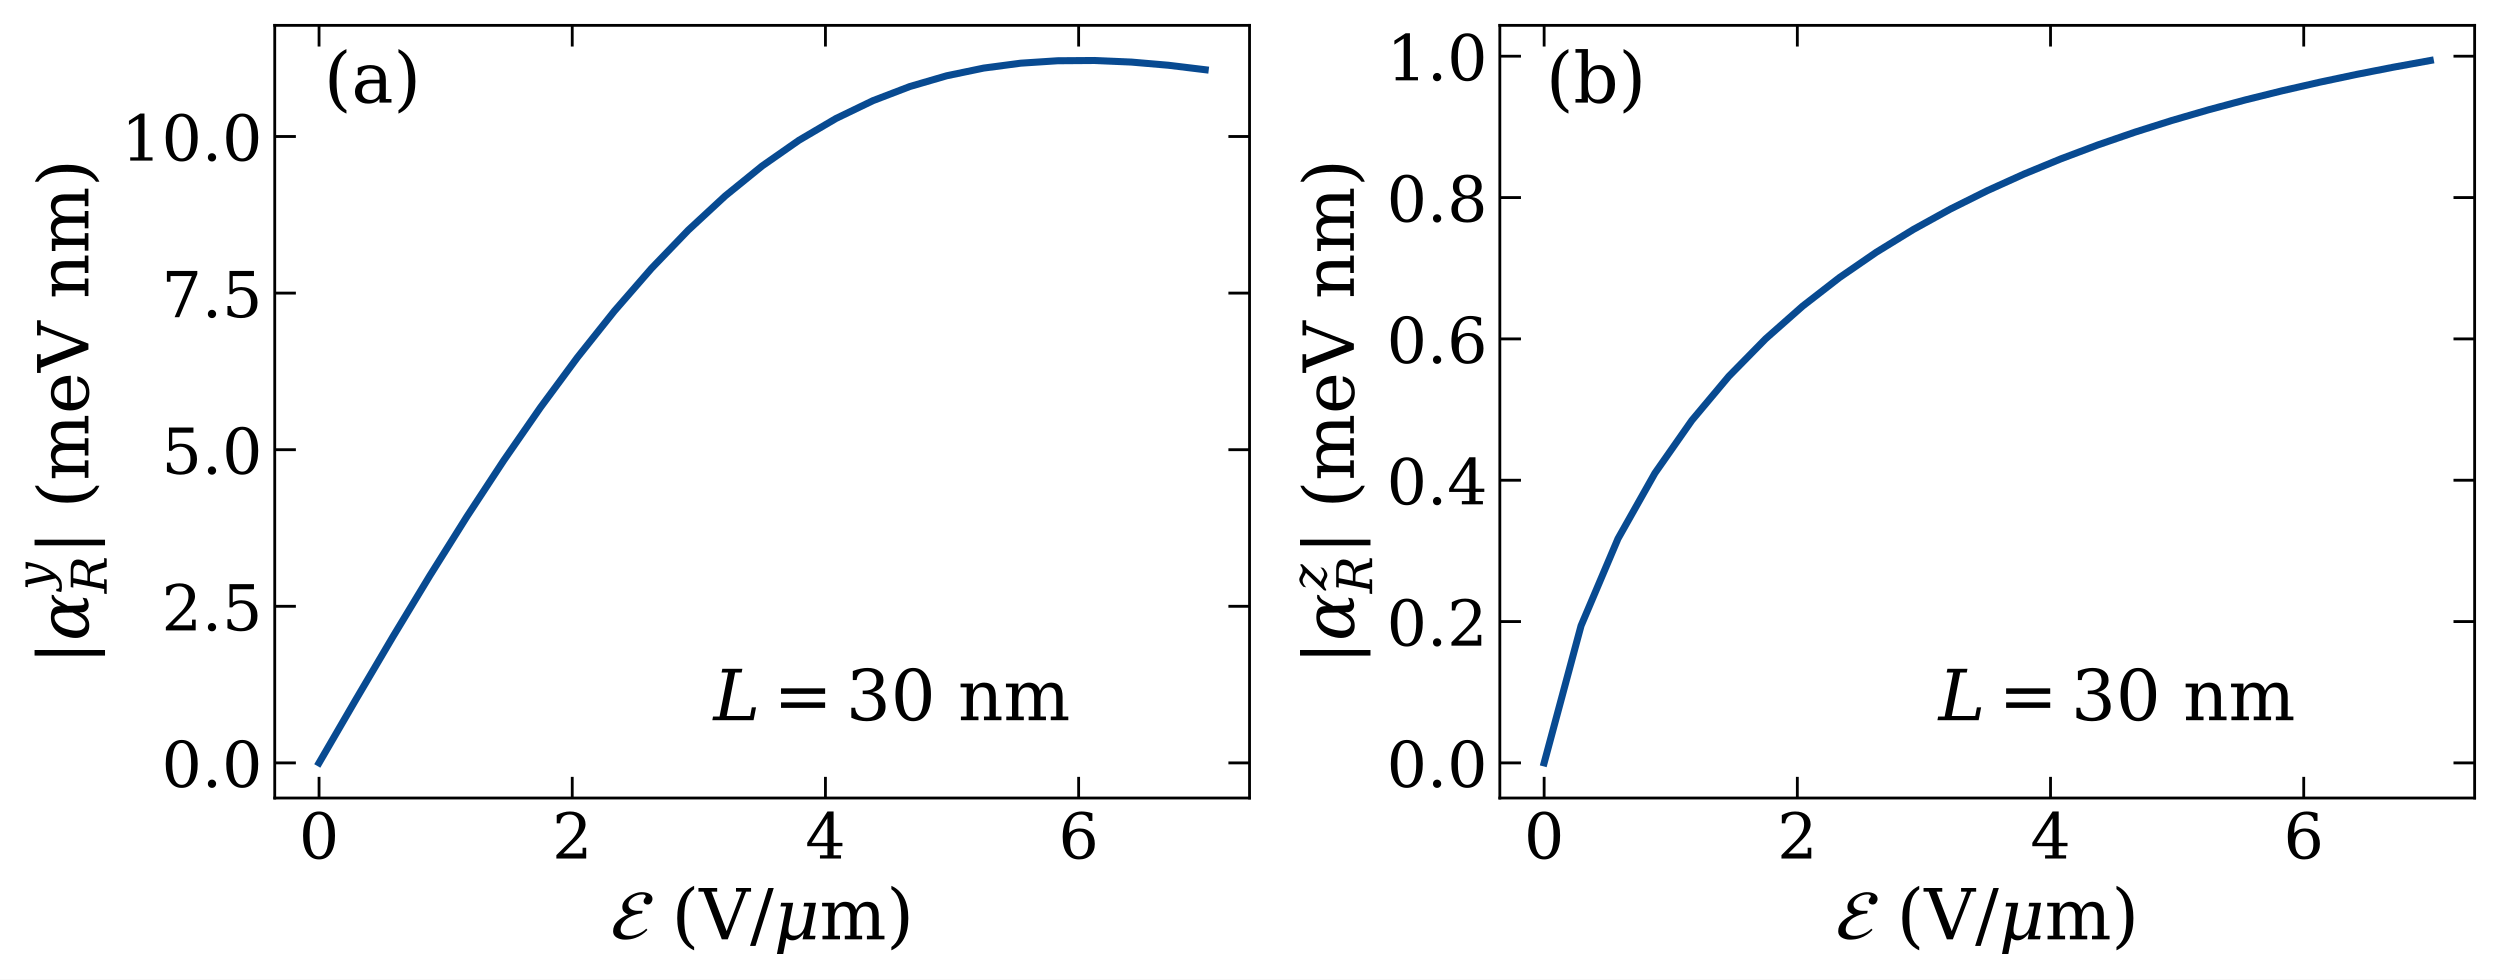
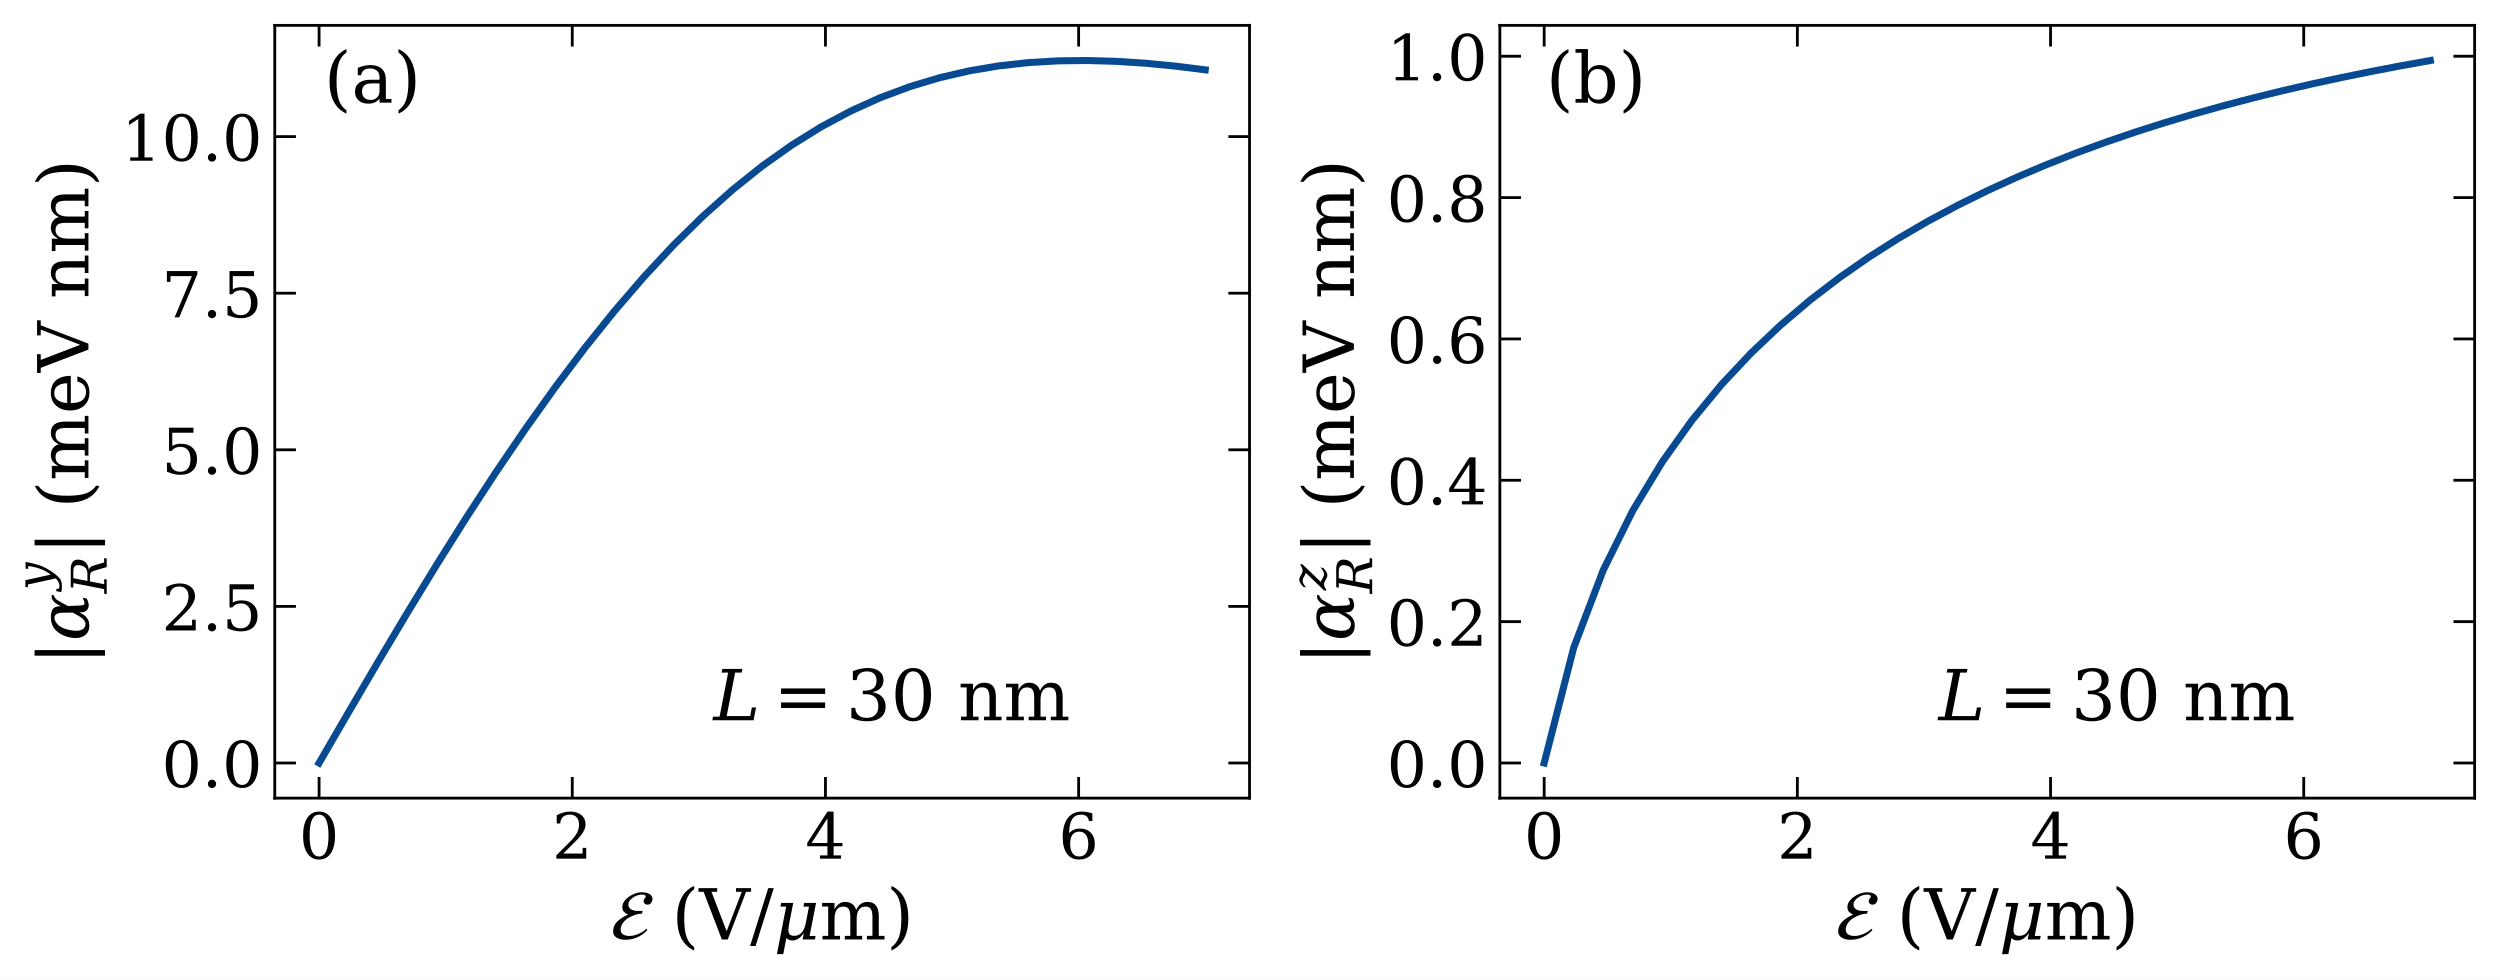
- <svg xmlns="http://www.w3.org/2000/svg" xmlns:xlink="http://www.w3.org/1999/xlink" width="709.57pt" height="278.021pt" viewBox="0 0 709.57 278.021" version="1.1">
+ <svg xmlns="http://www.w3.org/2000/svg" xmlns:xlink="http://www.w3.org/1999/xlink" width="709.48pt" height="278.021pt" viewBox="0 0 709.48 278.021" version="1.1">
  <defs>
    <style type="text/css">*{stroke-linejoin: round; stroke-linecap: butt}</style>
  </defs>
  <g id="figure_1">
    <g id="patch_1">
-       <path d="M 0 278.021  L 709.57 278.021  L 709.57 0  L 0 0  z " style="fill: #ffffff" />
+       <path d="M 0 278.021  L 709.48 278.021  L 709.48 0  L 0 0  z " style="fill: #ffffff" />
    </g>
    <g id="axes_1">
      <g id="patch_2">
-         <path d="M 77.978 226.5  L 354.654 226.5  L 354.654 7.2  L 77.978 7.2  z " style="fill: #ffffff" />
+         <path d="M 77.978 226.5  L 354.609 226.5  L 354.609 7.2  L 77.978 7.2  z " style="fill: #ffffff" />
      </g>
      <g id="matplotlib.axis_1">
        <g id="xtick_1">
          <g id="line2d_1">
            <defs>
-               <path id="me256685f4f" d="M 0 0  L 0 -6  " style="stroke: #000000; stroke-width: 0.8" />
-             </defs>
-             <g>
-               <use xlink:href="#me256685f4f" x="90.554" y="226.5" style="stroke: #000000; stroke-width: 0.8" />
+               <path id="m43f5571ab6" d="M 0 0  L 0 -6  " style="stroke: #000000; stroke-width: 0.8" />
+             </defs>
+             <g>
+               <use xlink:href="#m43f5571ab6" x="90.552" y="226.5" style="stroke: #000000; stroke-width: 0.8" />
            </g>
          </g>
          <g id="line2d_2">
            <defs>
-               <path id="m11152cedff" d="M 0 0  L 0 6  " style="stroke: #000000; stroke-width: 0.8" />
-             </defs>
-             <g>
-               <use xlink:href="#m11152cedff" x="90.554" y="7.2" style="stroke: #000000; stroke-width: 0.8" />
+               <path id="mb2fe8ed94f" d="M 0 0  L 0 6  " style="stroke: #000000; stroke-width: 0.8" />
+             </defs>
+             <g>
+               <use xlink:href="#mb2fe8ed94f" x="90.552" y="7.2" style="stroke: #000000; stroke-width: 0.8" />
            </g>
          </g>
          <g id="text_1">
-             <g transform="translate(84.82806 243.6772) scale(0.18 -0.18)">
+             <g transform="translate(84.82601 243.6772) scale(0.18 -0.18)">
              <defs>
                <path id="DejaVuSerif-30" d="M 2034 219  Q 2513 219 2750 744  Q 2988 1269 2988 2328  Q 2988 3391 2750 3916  Q 2513 4441 2034 4441  Q 1556 4441 1318 3916  Q 1081 3391 1081 2328  Q 1081 1269 1318 744  Q 1556 219 2034 219  z M 2034 -91  Q 1275 -91 848 546  Q 422 1184 422 2328  Q 422 3475 848 4112  Q 1275 4750 2034 4750  Q 2797 4750 3222 4112  Q 3647 3475 3647 2328  Q 3647 1184 3222 546  Q 2797 -91 2034 -91  z " transform="scale(0.015625)" />
              </defs>
              <use xlink:href="#DejaVuSerif-30" />
            </g>
          </g>
        </g>
        <g id="xtick_2">
          <g id="line2d_3">
            <g>
-               <use xlink:href="#me256685f4f" x="162.418" y="226.5" style="stroke: #000000; stroke-width: 0.8" />
+               <use xlink:href="#m43f5571ab6" x="162.404" y="226.5" style="stroke: #000000; stroke-width: 0.8" />
            </g>
          </g>
          <g id="line2d_4">
            <g>
-               <use xlink:href="#m11152cedff" x="162.418" y="7.2" style="stroke: #000000; stroke-width: 0.8" />
+               <use xlink:href="#mb2fe8ed94f" x="162.404" y="7.2" style="stroke: #000000; stroke-width: 0.8" />
            </g>
          </g>
          <g id="text_2">
-             <g transform="translate(156.692 243.6772) scale(0.18 -0.18)">
+             <g transform="translate(156.6782 243.6772) scale(0.18 -0.18)">
              <defs>
                <path id="DejaVuSerif-32" d="M 819 3553  L 469 3553  L 469 4384  Q 803 4563 1142 4656  Q 1481 4750 1806 4750  Q 2534 4750 2956 4397  Q 3378 4044 3378 3438  Q 3378 2753 2422 1800  Q 2347 1728 2309 1691  L 1131 513  L 3078 513  L 3078 1088  L 3444 1088  L 3444 0  L 434 0  L 434 341  L 1850 1753  Q 2319 2222 2519 2614  Q 2719 3006 2719 3438  Q 2719 3909 2473 4175  Q 2228 4441 1797 4441  Q 1350 4441 1106 4219  Q 863 3997 819 3553  z " transform="scale(0.015625)" />
              </defs>
              <use xlink:href="#DejaVuSerif-32" />
            </g>
          </g>
        </g>
        <g id="xtick_3">
          <g id="line2d_5">
            <g>
-               <use xlink:href="#me256685f4f" x="234.282" y="226.5" style="stroke: #000000; stroke-width: 0.8" />
+               <use xlink:href="#m43f5571ab6" x="234.257" y="226.5" style="stroke: #000000; stroke-width: 0.8" />
            </g>
          </g>
          <g id="line2d_6">
            <g>
-               <use xlink:href="#m11152cedff" x="234.282" y="7.2" style="stroke: #000000; stroke-width: 0.8" />
+               <use xlink:href="#mb2fe8ed94f" x="234.257" y="7.2" style="stroke: #000000; stroke-width: 0.8" />
            </g>
          </g>
          <g id="text_3">
-             <g transform="translate(228.5558 243.6772) scale(0.18 -0.18)">
+             <g transform="translate(228.5304 243.6772) scale(0.18 -0.18)">
              <defs>
                <path id="DejaVuSerif-34" d="M 2234 1581  L 2234 4063  L 641 1581  L 2234 1581  z M 3609 0  L 1484 0  L 1484 331  L 2234 331  L 2234 1247  L 197 1247  L 197 1588  L 2241 4750  L 2859 4750  L 2859 1581  L 3750 1581  L 3750 1247  L 2859 1247  L 2859 331  L 3609 331  L 3609 0  z " transform="scale(0.015625)" />
              </defs>
              <use xlink:href="#DejaVuSerif-34" />
            </g>
          </g>
        </g>
        <g id="xtick_4">
          <g id="line2d_7">
            <g>
-               <use xlink:href="#me256685f4f" x="306.146" y="226.5" style="stroke: #000000; stroke-width: 0.8" />
+               <use xlink:href="#m43f5571ab6" x="306.109" y="226.5" style="stroke: #000000; stroke-width: 0.8" />
            </g>
          </g>
          <g id="line2d_8">
            <g>
-               <use xlink:href="#m11152cedff" x="306.146" y="7.2" style="stroke: #000000; stroke-width: 0.8" />
+               <use xlink:href="#mb2fe8ed94f" x="306.109" y="7.2" style="stroke: #000000; stroke-width: 0.8" />
            </g>
          </g>
          <g id="text_4">
-             <g transform="translate(300.4197 243.6772) scale(0.18 -0.18)">
+             <g transform="translate(300.3826 243.6772) scale(0.18 -0.18)">
              <defs>
                <path id="DejaVuSerif-36" d="M 2094 219  Q 2534 219 2771 542  Q 3009 866 3009 1472  Q 3009 2078 2771 2401  Q 2534 2725 2094 2725  Q 1647 2725 1412 2412  Q 1178 2100 1178 1509  Q 1178 888 1415 553  Q 1653 219 2094 219  z M 1075 2569  Q 1288 2803 1556 2918  Q 1825 3034 2163 3034  Q 2859 3034 3264 2615  Q 3669 2197 3669 1472  Q 3669 763 3233 336  Q 2797 -91 2069 -91  Q 1278 -91 853 498  Q 428 1088 428 2181  Q 428 3406 931 4078  Q 1434 4750 2350 4750  Q 2597 4750 2869 4703  Q 3141 4656 3425 4563  L 3425 3794  L 3072 3794  Q 3034 4109 2831 4275  Q 2628 4441 2284 4441  Q 1678 4441 1381 3981  Q 1084 3522 1075 2569  z " transform="scale(0.015625)" />
              </defs>
              <use xlink:href="#DejaVuSerif-36" />
            </g>
          </g>
        </g>
        <g id="text_5">
-           <g transform="translate(173.2161 266.6206) scale(0.2 -0.2)">
+           <g transform="translate(173.1936 266.6206) scale(0.2 -0.2)">
            <defs>
              <path id="STIXNonUnicode-Italic-e231" d="M 3270 973  L 3373 858  Q 2893 346 2272 128  Q 1856 -26 1331 -26  Q 896 -26 576 169  Q 256 365 256 736  Q 256 1267 659 1651  Q 1062 2035 1619 2259  Q 1485 2323 1414 2368  Q 1344 2413 1257 2493  Q 1171 2573 1132 2688  Q 1094 2803 1094 2963  Q 1094 3309 1401 3629  Q 1709 3949 2112 4118  Q 2515 4288 2848 4288  Q 3296 4288 3565 4128  Q 3834 3968 3834 3654  Q 3834 3514 3718 3338  Q 3603 3162 3373 3162  Q 3238 3162 3132 3251  Q 3027 3341 3027 3475  Q 3027 3622 3123 3731  Q 3219 3840 3219 3859  Q 3219 3981 3148 4029  Q 3078 4077 2918 4077  Q 2432 4077 2038 3792  Q 1645 3507 1645 3155  Q 1645 2893 1881 2742  Q 2118 2592 2502 2592  L 2938 2592  L 2880 2349  Q 2605 2349 2275 2243  Q 1946 2138 1645 1958  Q 1344 1779 1142 1494  Q 941 1210 941 896  Q 941 614 1155 467  Q 1370 320 1741 320  Q 2131 320 2576 515  Q 3021 710 3270 973  z " transform="scale(0.015625)" />
              <path id="DejaVuSerif-20" transform="scale(0.015625)" />
              <path id="DejaVuSerif-28" d="M 2041 -997  Q 1281 -656 893 83  Q 506 822 506 1931  Q 506 3044 893 3783  Q 1281 4522 2041 4863  L 2041 4556  Q 1559 4225 1350 3623  Q 1141 3022 1141 1931  Q 1141 844 1350 242  Q 1559 -359 2041 -691  L 2041 -997  z " transform="scale(0.015625)" />
              <path id="DejaVuSerif-56" d="M 1119 4331  L 2497 750  L 3872 4331  L 3347 4331  L 3347 4666  L 4716 4666  L 4716 4331  L 4263 4331  L 2597 0  L 2059 0  L 403 4331  L -63 4331  L -63 4666  L 1638 4666  L 1638 4331  L 1119 4331  z " transform="scale(0.015625)" />
              <path id="DejaVuSerif-2f" d="M 1656 4666  L 2156 4666  L 500 -594  L 0 -594  L 1656 4666  z " transform="scale(0.015625)" />
              <path id="DejaVuSerif-Italic-3bc" d="M 284 -1331  L 1125 2988  L 606 2988  L 672 3322  L 1766 3322  L 1388 1388  Q 1272 781 1378 556  Q 1484 331 1863 331  Q 2263 331 2528 625  Q 2794 919 2903 1478  L 3197 2988  L 2697 2988  L 2763 3322  L 3838 3322  L 3253 325  L 3797 325  L 3734 0  L 2616 0  L 2731 588  Q 2503 256 2239 82  Q 1975 -91 1694 -91  Q 1516 -91 1380 -34  Q 1244 22 1144 134  L 859 -1331  L 284 -1331  z " transform="scale(0.015625)" />
              <path id="DejaVuSerif-6d" d="M 3316 2675  Q 3481 3041 3739 3227  Q 3997 3413 4341 3413  Q 4863 3413 5119 3089  Q 5375 2766 5375 2113  L 5375 331  L 5894 331  L 5894 0  L 4300 0  L 4300 331  L 4800 331  L 4800 2047  Q 4800 2556 4650 2772  Q 4500 2988 4153 2988  Q 3769 2988 3567 2697  Q 3366 2406 3366 1850  L 3366 331  L 3866 331  L 3866 0  L 2291 0  L 2291 331  L 2791 331  L 2791 2069  Q 2791 2566 2641 2777  Q 2491 2988 2144 2988  Q 1759 2988 1557 2697  Q 1356 2406 1356 1850  L 1356 331  L 1856 331  L 1856 0  L 263 0  L 263 331  L 781 331  L 781 2994  L 231 2994  L 231 3322  L 1356 3322  L 1356 2731  Q 1516 3063 1762 3238  Q 2009 3413 2322 3413  Q 2709 3413 2968 3220  Q 3228 3028 3316 2675  z " transform="scale(0.015625)" />
              <path id="DejaVuSerif-29" d="M 453 -997  L 453 -691  Q 934 -359 1145 242  Q 1356 844 1356 1931  Q 1356 3022 1145 3623  Q 934 4225 453 4556  L 453 4863  Q 1216 4522 1603 3783  Q 1991 3044 1991 1931  Q 1991 822 1603 83  Q 1216 -656 453 -997  z " transform="scale(0.015625)" />
            </defs>
            <use xlink:href="#STIXNonUnicode-Italic-e231" transform="translate(0 0.015625)" />
            <use xlink:href="#DejaVuSerif-20" transform="translate(55.29999 0.015625)" />
            <use xlink:href="#DejaVuSerif-28" transform="translate(87.0871 0.015625)" />
            <use xlink:href="#DejaVuSerif-56" transform="translate(126.1008 0.015625)" />
            <use xlink:href="#DejaVuSerif-2f" transform="translate(198.3176 0.015625)" />
            <use xlink:href="#DejaVuSerif-Italic-3bc" transform="translate(232.009 0.015625)" />
            <use xlink:href="#DejaVuSerif-6d" transform="translate(296.9992 0.015625)" />
            <use xlink:href="#DejaVuSerif-29" transform="translate(391.8234 0.015625)" />
          </g>
        </g>
      </g>
      <g id="matplotlib.axis_2">
        <g id="ytick_1">
          <g id="line2d_9">
            <defs>
-               <path id="m1621e32ef0" d="M 0 0  L 6 0  " style="stroke: #000000; stroke-width: 0.8" />
-             </defs>
-             <g>
-               <use xlink:href="#m1621e32ef0" x="77.978" y="216.532" style="stroke: #000000; stroke-width: 0.8" />
+               <path id="mb981890d44" d="M 0 0  L 6 0  " style="stroke: #000000; stroke-width: 0.8" />
+             </defs>
+             <g>
+               <use xlink:href="#mb981890d44" x="77.978" y="216.532" style="stroke: #000000; stroke-width: 0.8" />
            </g>
          </g>
          <g id="line2d_10">
            <defs>
-               <path id="m28f504bc21" d="M 0 0  L -6 0  " style="stroke: #000000; stroke-width: 0.8" />
-             </defs>
-             <g>
-               <use xlink:href="#m28f504bc21" x="354.654" y="216.532" style="stroke: #000000; stroke-width: 0.8" />
+               <path id="mb4571d9133" d="M 0 0  L -6 0  " style="stroke: #000000; stroke-width: 0.8" />
+             </defs>
+             <g>
+               <use xlink:href="#mb4571d9133" x="354.609" y="216.532" style="stroke: #000000; stroke-width: 0.8" />
            </g>
          </g>
          <g id="text_6">
            <g transform="translate(45.8525 223.3704) scale(0.18 -0.18)">
              <defs>
                <path id="DejaVuSerif-2e" d="M 603 325  Q 603 500 722 622  Q 841 744 1019 744  Q 1191 744 1312 622  Q 1434 500 1434 325  Q 1434 153 1312 31  Q 1191 -91 1019 -91  Q 841 -91 722 29  Q 603 150 603 325  z " transform="scale(0.015625)" />
              </defs>
              <use xlink:href="#DejaVuSerif-30" />
-               <use xlink:href="#DejaVuSerif-2e" transform="translate(63.62305 0)" />
-               <use xlink:href="#DejaVuSerif-30" transform="translate(95.41016 0)" />
+               <use xlink:href="#DejaVuSerif-2e" x="63.623" />
+               <use xlink:href="#DejaVuSerif-30" x="95.41" />
            </g>
          </g>
        </g>
        <g id="ytick_2">
          <g id="line2d_11">
            <g>
-               <use xlink:href="#m1621e32ef0" x="77.978" y="172.085" style="stroke: #000000; stroke-width: 0.8" />
+               <use xlink:href="#mb981890d44" x="77.978" y="172.091" style="stroke: #000000; stroke-width: 0.8" />
            </g>
          </g>
          <g id="line2d_12">
            <g>
-               <use xlink:href="#m28f504bc21" x="354.654" y="172.085" style="stroke: #000000; stroke-width: 0.8" />
+               <use xlink:href="#mb4571d9133" x="354.609" y="172.091" style="stroke: #000000; stroke-width: 0.8" />
            </g>
          </g>
          <g id="text_7">
-             <g transform="translate(45.8525 178.9233) scale(0.18 -0.18)">
+             <g transform="translate(45.8525 178.9299) scale(0.18 -0.18)">
              <defs>
                <path id="DejaVuSerif-35" d="M 3219 4666  L 3219 4153  L 1081 4153  L 1081 2816  Q 1244 2928 1461 2984  Q 1678 3041 1947 3041  Q 2703 3041 3140 2622  Q 3578 2203 3578 1478  Q 3578 738 3136 323  Q 2694 -91 1894 -91  Q 1572 -91 1234 -12  Q 897 66 544 225  L 544 1131  L 897 1131  Q 925 688 1179 453  Q 1434 219 1894 219  Q 2388 219 2653 544  Q 2919 869 2919 1478  Q 2919 2084 2655 2407  Q 2391 2731 1894 2731  Q 1613 2731 1398 2631  Q 1184 2531 1019 2322  L 750 2322  L 750 4666  L 3219 4666  z " transform="scale(0.015625)" />
              </defs>
              <use xlink:href="#DejaVuSerif-32" />
-               <use xlink:href="#DejaVuSerif-2e" transform="translate(63.62305 0)" />
-               <use xlink:href="#DejaVuSerif-35" transform="translate(95.41016 0)" />
+               <use xlink:href="#DejaVuSerif-2e" x="63.623" />
+               <use xlink:href="#DejaVuSerif-35" x="95.41" />
            </g>
          </g>
        </g>
        <g id="ytick_3">
          <g id="line2d_13">
            <g>
-               <use xlink:href="#m1621e32ef0" x="77.978" y="127.638" style="stroke: #000000; stroke-width: 0.8" />
+               <use xlink:href="#mb981890d44" x="77.978" y="127.651" style="stroke: #000000; stroke-width: 0.8" />
            </g>
          </g>
          <g id="line2d_14">
            <g>
-               <use xlink:href="#m28f504bc21" x="354.654" y="127.638" style="stroke: #000000; stroke-width: 0.8" />
+               <use xlink:href="#mb4571d9133" x="354.609" y="127.651" style="stroke: #000000; stroke-width: 0.8" />
            </g>
          </g>
          <g id="text_8">
-             <g transform="translate(45.8525 134.4762) scale(0.18 -0.18)">
+             <g transform="translate(45.8525 134.4894) scale(0.18 -0.18)">
              <use xlink:href="#DejaVuSerif-35" />
-               <use xlink:href="#DejaVuSerif-2e" transform="translate(63.62305 0)" />
-               <use xlink:href="#DejaVuSerif-30" transform="translate(95.41016 0)" />
+               <use xlink:href="#DejaVuSerif-2e" x="63.623" />
+               <use xlink:href="#DejaVuSerif-30" x="95.41" />
            </g>
          </g>
        </g>
        <g id="ytick_4">
          <g id="line2d_15">
            <g>
-               <use xlink:href="#m1621e32ef0" x="77.978" y="83.191" style="stroke: #000000; stroke-width: 0.8" />
+               <use xlink:href="#mb981890d44" x="77.978" y="83.21" style="stroke: #000000; stroke-width: 0.8" />
            </g>
          </g>
          <g id="line2d_16">
            <g>
-               <use xlink:href="#m28f504bc21" x="354.654" y="83.191" style="stroke: #000000; stroke-width: 0.8" />
+               <use xlink:href="#mb4571d9133" x="354.609" y="83.21" style="stroke: #000000; stroke-width: 0.8" />
            </g>
          </g>
          <g id="text_9">
-             <g transform="translate(45.8525 90.02917) scale(0.18 -0.18)">
+             <g transform="translate(45.8525 90.04884) scale(0.18 -0.18)">
              <defs>
                <path id="DejaVuSerif-37" d="M 3609 4347  L 1784 0  L 1319 0  L 3059 4153  L 903 4153  L 903 3578  L 538 3578  L 538 4666  L 3609 4666  L 3609 4347  z " transform="scale(0.015625)" />
              </defs>
              <use xlink:href="#DejaVuSerif-37" />
-               <use xlink:href="#DejaVuSerif-2e" transform="translate(63.62305 0)" />
-               <use xlink:href="#DejaVuSerif-35" transform="translate(95.41016 0)" />
+               <use xlink:href="#DejaVuSerif-2e" x="63.623" />
+               <use xlink:href="#DejaVuSerif-35" x="95.41" />
            </g>
          </g>
        </g>
        <g id="ytick_5">
          <g id="line2d_17">
            <g>
-               <use xlink:href="#m1621e32ef0" x="77.978" y="38.743" style="stroke: #000000; stroke-width: 0.8" />
+               <use xlink:href="#mb981890d44" x="77.978" y="38.77" style="stroke: #000000; stroke-width: 0.8" />
            </g>
          </g>
          <g id="line2d_18">
            <g>
-               <use xlink:href="#m28f504bc21" x="354.654" y="38.743" style="stroke: #000000; stroke-width: 0.8" />
+               <use xlink:href="#mb4571d9133" x="354.609" y="38.77" style="stroke: #000000; stroke-width: 0.8" />
            </g>
          </g>
          <g id="text_10">
-             <g transform="translate(34.4 45.58209) scale(0.18 -0.18)">
+             <g transform="translate(34.4 45.60831) scale(0.18 -0.18)">
              <defs>
                <path id="DejaVuSerif-31" d="M 909 0  L 909 331  L 1722 331  L 1722 4213  L 781 3603  L 781 4013  L 1919 4750  L 2350 4750  L 2350 331  L 3163 331  L 3163 0  L 909 0  z " transform="scale(0.015625)" />
              </defs>
              <use xlink:href="#DejaVuSerif-31" />
-               <use xlink:href="#DejaVuSerif-30" transform="translate(63.62305 0)" />
-               <use xlink:href="#DejaVuSerif-2e" transform="translate(127.2461 0)" />
-               <use xlink:href="#DejaVuSerif-30" transform="translate(159.0332 0)" />
+               <use xlink:href="#DejaVuSerif-30" x="63.623" />
+               <use xlink:href="#DejaVuSerif-2e" x="127.246" />
+               <use xlink:href="#DejaVuSerif-30" x="159.033" />
            </g>
          </g>
        </g>
        <g id="text_11">
          <g transform="translate(25.2 188.65) rotate(-90) scale(0.2 -0.2)">
            <defs>
              <path id="DejaVuSerif-7c" d="M 1331 4891  L 1331 -1509  L 825 -1509  L 825 4891  L 1331 4891  z " transform="scale(0.015625)" />
              <path id="DejaVuSerif-Italic-3b1" d="M 2597 819  L 2406 472  Q 2259 206 1925 31  Q 1719 -78 1388 -78  Q 1378 -78 1369 -78  Q 753 -75 463 406  Q 269 728 269 1175  Q 269 1409 322 1675  Q 472 2441 953 2941  Q 1406 3409 2172 3409  Q 2713 3409 2941 3200  Q 3144 3013 3156 2613  L 3159 2497  L 3347 2844  Q 3525 3172 3878 3334  L 4194 3334  L 4156 3150  Q 3838 3056 3675 2763  L 3178 1875  L 3213 919  Q 3228 428 3338 375  Q 3375 356 3434 356  Q 3603 356 3928 531  L 3856 153  Q 3509 -25 3244 -25  Q 2966 -25 2778 169  Q 2609 344 2603 597  L 2597 819  z M 2581 1431  L 2566 2350  Q 2550 3081 2119 3084  Q 1763 3084 1419 2703  Q 1131 2388 991 1663  Q 928 1347 928 1103  Q 928 813 1016 622  Q 1175 266 1550 266  Q 1963 266 2384 1063  L 2581 1431  z " transform="scale(0.015625)" />
              <path id="DejaVuSerif-Italic-79" d="M 3681 3294  Q 3372 1506 2828 563  Q 2031 -822 1391 -1238  Q 1106 -1422 356 -1422  Q 209 -1422 60 -1397  Q -88 -1372 -238 -1325  L -113 -691  L 181 -691  Q 175 -741 175 -788  Q 175 -919 231 -994  Q 309 -1100 513 -1100  Q 1063 -1100 1541 -622  L 756 2988  L 378 2988  L 444 3322  L 1303 3322  L 2041 25  Q 2544 778 2666 1088  Q 3059 2059 3138 2959  L 2759 2959  L 2825 3294  L 3681 3294  z " transform="scale(0.015625)" />
              <path id="DejaVuSerif-Italic-52" d="M 3066 2316  Q 3272 2256 3403 2114  Q 3534 1972 3609 1716  L 4016 331  L 4584 331  L 4522 0  L 3422 0  L 2981 1484  Q 2856 1916 2706 2042  Q 2556 2169 2250 2169  L 1553 2169  L 1194 331  L 1853 331  L 1791 0  L -97 0  L -34 331  L 559 331  L 1338 4331  L 744 4331  L 809 4666  L 3175 4666  Q 3856 4666 4164 4341  Q 4472 4016 4356 3419  Q 4263 2938 3938 2661  Q 3613 2384 3066 2316  z M 1619 2503  L 2541 2503  Q 3013 2503 3280 2726  Q 3547 2950 3639 3419  Q 3731 3888 3548 4109  Q 3366 4331 2894 4331  L 1972 4331  L 1619 2503  z " transform="scale(0.015625)" />
              <path id="DejaVuSerif-65" d="M 3469 1600  L 991 1600  L 991 1575  Q 991 903 1244 561  Q 1497 219 1991 219  Q 2369 219 2611 417  Q 2853 616 2950 1006  L 3413 1006  Q 3275 459 2904 184  Q 2534 -91 1931 -91  Q 1203 -91 761 389  Q 319 869 319 1663  Q 319 2450 753 2931  Q 1188 3413 1894 3413  Q 2647 3413 3050 2948  Q 3453 2484 3469 1600  z M 2791 1931  Q 2772 2513 2545 2808  Q 2319 3103 1894 3103  Q 1497 3103 1269 2806  Q 1041 2509 991 1931  L 2791 1931  z " transform="scale(0.015625)" />
              <path id="DejaVuSerif-6e" d="M 263 0  L 263 331  L 781 331  L 781 2988  L 231 2988  L 231 3322  L 1356 3322  L 1356 2731  Q 1516 3069 1770 3241  Q 2025 3413 2363 3413  Q 2913 3413 3172 3097  Q 3431 2781 3431 2113  L 3431 331  L 3944 331  L 3944 0  L 2356 0  L 2356 331  L 2853 331  L 2853 1931  Q 2853 2541 2703 2767  Q 2553 2994 2175 2994  Q 1775 2994 1565 2701  Q 1356 2409 1356 1850  L 1356 331  L 1856 331  L 1856 0  L 263 0  z " transform="scale(0.015625)" />
            </defs>
            <use xlink:href="#DejaVuSerif-7c" transform="translate(0 0.53125)" />
            <use xlink:href="#DejaVuSerif-Italic-3b1" transform="translate(33.69141 0.53125)" />
            <use xlink:href="#DejaVuSerif-Italic-79" transform="translate(105.65 53.66562) scale(0.7)" />
            <use xlink:href="#DejaVuSerif-Italic-52" transform="translate(101.2207 -25.42188) scale(0.7)" />
            <use xlink:href="#DejaVuSerif-7c" transform="translate(156.5211 0.53125)" />
            <use xlink:href="#DejaVuSerif-20" transform="translate(190.2125 0.53125)" />
            <use xlink:href="#DejaVuSerif-28" transform="translate(221.9996 0.53125)" />
            <use xlink:href="#DejaVuSerif-6d" transform="translate(261.0133 0.53125)" />
            <use xlink:href="#DejaVuSerif-65" transform="translate(355.8375 0.53125)" />
            <use xlink:href="#DejaVuSerif-56" transform="translate(415.0172 0.53125)" />
            <use xlink:href="#DejaVuSerif-20" transform="translate(487.234 0.53125)" />
            <use xlink:href="#DejaVuSerif-6e" transform="translate(519.0211 0.53125)" />
            <use xlink:href="#DejaVuSerif-6d" transform="translate(583.4254 0.53125)" />
            <use xlink:href="#DejaVuSerif-29" transform="translate(678.2496 0.53125)" />
          </g>
        </g>
      </g>
      <g id="line2d_19">
-         <path d="M 90.554 216.532  L 101.034 198.504  L 111.515 180.724  L 121.995 163.4  L 132.475 146.69  L 142.955 130.719  L 153.435 115.594  L 163.915 101.412  L 174.396 88.26  L 184.876 76.21  L 195.356 65.316  L 205.836 55.612  L 216.316 47.108  L 226.796 39.792  L 237.276 33.631  L 247.757 28.575  L 258.237 24.558  L 268.717 21.502  L 279.197 19.324  L 289.677 17.935  L 300.157 17.245  L 310.637 17.168  L 321.118 17.619  L 331.598 18.518  L 342.078 19.793  " clip-path="url(#p13773fc4ef)" style="fill: none; stroke: #084a91; stroke-width: 2; stroke-linecap: square" />
+         <path d="M 90.552 216.532  L 98.935 202.1  L 107.318 187.796  L 115.701 173.737  L 124.083 160.013  L 132.466 146.701  L 140.849 133.861  L 149.232 121.55  L 157.614 109.819  L 165.997 98.714  L 174.38 88.279  L 182.763 78.55  L 191.145 69.554  L 199.528 61.314  L 207.911 53.839  L 216.294 47.133  L 224.676 41.187  L 233.059 35.986  L 241.442 31.507  L 249.825 27.719  L 258.207 24.586  L 266.59 22.069  L 274.973 20.125  L 283.356 18.708  L 291.738 17.773  L 300.121 17.275  L 308.504 17.168  L 316.887 17.41  L 325.269 17.958  L 333.652 18.775  L 342.035 19.822  " clip-path="url(#p7f8f40ecf6)" style="fill: none; stroke: #084a91; stroke-width: 2; stroke-linecap: square" />
      </g>
      <g id="patch_3">
        <path d="M 77.978 226.5  L 77.978 7.2  " style="fill: none; stroke: #000000; stroke-width: 0.8; stroke-linejoin: miter; stroke-linecap: square" />
      </g>
      <g id="patch_4">
-         <path d="M 354.654 226.5  L 354.654 7.2  " style="fill: none; stroke: #000000; stroke-width: 0.8; stroke-linejoin: miter; stroke-linecap: square" />
+         <path d="M 354.609 226.5  L 354.609 7.2  " style="fill: none; stroke: #000000; stroke-width: 0.8; stroke-linejoin: miter; stroke-linecap: square" />
      </g>
      <g id="patch_5">
-         <path d="M 77.978 226.5  L 354.654 226.5  " style="fill: none; stroke: #000000; stroke-width: 0.8; stroke-linejoin: miter; stroke-linecap: square" />
+         <path d="M 77.978 226.5  L 354.609 226.5  " style="fill: none; stroke: #000000; stroke-width: 0.8; stroke-linejoin: miter; stroke-linecap: square" />
      </g>
      <g id="patch_6">
-         <path d="M 77.978 7.2  L 354.654 7.2  " style="fill: none; stroke: #000000; stroke-width: 0.8; stroke-linejoin: miter; stroke-linecap: square" />
+         <path d="M 77.978 7.2  L 354.609 7.2  " style="fill: none; stroke: #000000; stroke-width: 0.8; stroke-linejoin: miter; stroke-linecap: square" />
      </g>
      <g id="text_12">
-         <g transform="translate(202.4823 204.57) scale(0.2 -0.2)">
+         <g transform="translate(202.4621 204.57) scale(0.2 -0.2)">
          <defs>
            <path id="DejaVuSerif-Italic-4c" d="M -97 0  L -34 331  L 559 331  L 1338 4331  L 744 4331  L 809 4666  L 2631 4666  L 2566 4331  L 1972 4331  L 1206 384  L 3338 384  L 3488 1166  L 3872 1166  L 3647 0  L -97 0  z " transform="scale(0.015625)" />
            <path id="DejaVuSerif-3d" d="M 678 2894  L 4684 2894  L 4684 2394  L 678 2394  L 678 2894  z M 678 1619  L 4684 1619  L 4684 1119  L 678 1119  L 678 1619  z " transform="scale(0.015625)" />
            <path id="DejaVuSerif-33" d="M 622 4469  Q 988 4606 1323 4678  Q 1659 4750 1953 4750  Q 2638 4750 3022 4454  Q 3406 4159 3406 3634  Q 3406 3213 3140 2930  Q 2875 2647 2388 2547  Q 2963 2466 3280 2130  Q 3597 1794 3597 1259  Q 3597 606 3158 257  Q 2719 -91 1894 -91  Q 1528 -91 1179 -12  Q 831 66 488 225  L 488 1131  L 838 1131  Q 869 681 1141 450  Q 1413 219 1906 219  Q 2384 219 2661 495  Q 2938 772 2938 1253  Q 2938 1803 2653 2086  Q 2369 2369 1819 2369  L 1522 2369  L 1522 2688  L 1678 2688  Q 2225 2688 2498 2914  Q 2772 3141 2772 3597  Q 2772 4006 2547 4223  Q 2322 4441 1900 4441  Q 1478 4441 1245 4241  Q 1013 4041 972 3647  L 622 3647  L 622 4469  z " transform="scale(0.015625)" />
          </defs>
          <use xlink:href="#DejaVuSerif-Italic-4c" transform="translate(0 0.78125)" />
          <use xlink:href="#DejaVuSerif-3d" transform="translate(85.37109 0.78125)" />
          <use xlink:href="#DejaVuSerif-33" transform="translate(188.125 0.78125)" />
          <use xlink:href="#DejaVuSerif-30" transform="translate(251.748 0.78125)" />
          <use xlink:href="#DejaVuSerif-20" transform="translate(315.3711 0.78125)" />
          <use xlink:href="#DejaVuSerif-6e" transform="translate(347.1582 0.78125)" />
          <use xlink:href="#DejaVuSerif-6d" transform="translate(411.5625 0.78125)" />
        </g>
      </g>
      <g id="text_13">
-         <g transform="translate(91.94827 29.13) scale(0.2 -0.2)">
+         <g transform="translate(91.94152 29.13) scale(0.2 -0.2)">
          <defs>
            <path id="DejaVuSerif-61" d="M 2547 1044  L 2547 1747  L 1806 1747  Q 1378 1747 1168 1562  Q 959 1378 959 997  Q 959 650 1171 447  Q 1384 244 1747 244  Q 2106 244 2326 466  Q 2547 688 2547 1044  z M 3122 2075  L 3122 331  L 3634 331  L 3634 0  L 2547 0  L 2547 359  Q 2356 128 2106 18  Q 1856 -91 1522 -91  Q 969 -91 644 203  Q 319 497 319 997  Q 319 1513 691 1797  Q 1063 2081 1741 2081  L 2547 2081  L 2547 2309  Q 2547 2688 2317 2895  Q 2088 3103 1672 3103  Q 1328 3103 1125 2947  Q 922 2791 872 2484  L 575 2484  L 575 3156  Q 875 3284 1158 3348  Q 1441 3413 1709 3413  Q 2400 3413 2761 3070  Q 3122 2728 3122 2075  z " transform="scale(0.015625)" />
          </defs>
          <use xlink:href="#DejaVuSerif-28" />
-           <use xlink:href="#DejaVuSerif-61" transform="translate(39.01367 0)" />
-           <use xlink:href="#DejaVuSerif-29" transform="translate(98.63281 0)" />
+           <use xlink:href="#DejaVuSerif-61" x="39.014" />
+           <use xlink:href="#DejaVuSerif-29" x="98.633" />
        </g>
      </g>
    </g>
    <g id="axes_2">
      <g id="patch_7">
-         <path d="M 425.694 226.5  L 702.37 226.5  L 702.37 7.2  L 425.694 7.2  z " style="fill: #ffffff" />
+         <path d="M 425.649 226.5  L 702.28 226.5  L 702.28 7.2  L 425.649 7.2  z " style="fill: #ffffff" />
      </g>
      <g id="matplotlib.axis_3">
        <g id="xtick_5">
          <g id="line2d_20">
            <g>
-               <use xlink:href="#me256685f4f" x="438.27" y="226.5" style="stroke: #000000; stroke-width: 0.8" />
+               <use xlink:href="#m43f5571ab6" x="438.223" y="226.5" style="stroke: #000000; stroke-width: 0.8" />
            </g>
          </g>
          <g id="line2d_21">
            <g>
-               <use xlink:href="#m11152cedff" x="438.27" y="7.2" style="stroke: #000000; stroke-width: 0.8" />
+               <use xlink:href="#mb2fe8ed94f" x="438.223" y="7.2" style="stroke: #000000; stroke-width: 0.8" />
            </g>
          </g>
          <g id="text_14">
-             <g transform="translate(432.5441 243.6772) scale(0.18 -0.18)">
+             <g transform="translate(432.497 243.6772) scale(0.18 -0.18)">
              <use xlink:href="#DejaVuSerif-30" />
            </g>
          </g>
        </g>
        <g id="xtick_6">
          <g id="line2d_22">
            <g>
-               <use xlink:href="#me256685f4f" x="510.134" y="226.5" style="stroke: #000000; stroke-width: 0.8" />
+               <use xlink:href="#m43f5571ab6" x="510.075" y="226.5" style="stroke: #000000; stroke-width: 0.8" />
            </g>
          </g>
          <g id="line2d_23">
            <g>
-               <use xlink:href="#m11152cedff" x="510.134" y="7.2" style="stroke: #000000; stroke-width: 0.8" />
+               <use xlink:href="#mb2fe8ed94f" x="510.075" y="7.2" style="stroke: #000000; stroke-width: 0.8" />
            </g>
          </g>
          <g id="text_15">
-             <g transform="translate(504.408 243.6772) scale(0.18 -0.18)">
+             <g transform="translate(504.3492 243.6772) scale(0.18 -0.18)">
              <use xlink:href="#DejaVuSerif-32" />
            </g>
          </g>
        </g>
        <g id="xtick_7">
          <g id="line2d_24">
            <g>
-               <use xlink:href="#me256685f4f" x="581.998" y="226.5" style="stroke: #000000; stroke-width: 0.8" />
+               <use xlink:href="#m43f5571ab6" x="581.928" y="226.5" style="stroke: #000000; stroke-width: 0.8" />
            </g>
          </g>
          <g id="line2d_25">
            <g>
-               <use xlink:href="#m11152cedff" x="581.998" y="7.2" style="stroke: #000000; stroke-width: 0.8" />
+               <use xlink:href="#mb2fe8ed94f" x="581.928" y="7.2" style="stroke: #000000; stroke-width: 0.8" />
            </g>
          </g>
          <g id="text_16">
-             <g transform="translate(576.2718 243.6772) scale(0.18 -0.18)">
+             <g transform="translate(576.2014 243.6772) scale(0.18 -0.18)">
              <use xlink:href="#DejaVuSerif-34" />
            </g>
          </g>
        </g>
        <g id="xtick_8">
          <g id="line2d_26">
            <g>
-               <use xlink:href="#me256685f4f" x="653.862" y="226.5" style="stroke: #000000; stroke-width: 0.8" />
+               <use xlink:href="#m43f5571ab6" x="653.78" y="226.5" style="stroke: #000000; stroke-width: 0.8" />
            </g>
          </g>
          <g id="line2d_27">
            <g>
-               <use xlink:href="#m11152cedff" x="653.862" y="7.2" style="stroke: #000000; stroke-width: 0.8" />
+               <use xlink:href="#mb2fe8ed94f" x="653.78" y="7.2" style="stroke: #000000; stroke-width: 0.8" />
            </g>
          </g>
          <g id="text_17">
-             <g transform="translate(648.1357 243.6772) scale(0.18 -0.18)">
+             <g transform="translate(648.0536 243.6772) scale(0.18 -0.18)">
              <use xlink:href="#DejaVuSerif-36" />
            </g>
          </g>
        </g>
        <g id="text_18">
-           <g transform="translate(520.9321 266.6206) scale(0.2 -0.2)">
+           <g transform="translate(520.8646 266.6206) scale(0.2 -0.2)">
            <use xlink:href="#STIXNonUnicode-Italic-e231" transform="translate(0 0.015625)" />
            <use xlink:href="#DejaVuSerif-20" transform="translate(55.29999 0.015625)" />
            <use xlink:href="#DejaVuSerif-28" transform="translate(87.0871 0.015625)" />
            <use xlink:href="#DejaVuSerif-56" transform="translate(126.1008 0.015625)" />
            <use xlink:href="#DejaVuSerif-2f" transform="translate(198.3176 0.015625)" />
            <use xlink:href="#DejaVuSerif-Italic-3bc" transform="translate(232.009 0.015625)" />
            <use xlink:href="#DejaVuSerif-6d" transform="translate(296.9992 0.015625)" />
            <use xlink:href="#DejaVuSerif-29" transform="translate(391.8234 0.015625)" />
          </g>
        </g>
      </g>
      <g id="matplotlib.axis_4">
        <g id="ytick_6">
          <g id="line2d_28">
            <g>
-               <use xlink:href="#m1621e32ef0" x="425.694" y="216.532" style="stroke: #000000; stroke-width: 0.8" />
+               <use xlink:href="#mb981890d44" x="425.649" y="216.532" style="stroke: #000000; stroke-width: 0.8" />
            </g>
          </g>
          <g id="line2d_29">
            <g>
-               <use xlink:href="#m28f504bc21" x="702.37" y="216.532" style="stroke: #000000; stroke-width: 0.8" />
+               <use xlink:href="#mb4571d9133" x="702.28" y="216.532" style="stroke: #000000; stroke-width: 0.8" />
            </g>
          </g>
          <g id="text_19">
-             <g transform="translate(393.5685 223.3704) scale(0.18 -0.18)">
-               <use xlink:href="#DejaVuSerif-30" />
-               <use xlink:href="#DejaVuSerif-2e" transform="translate(63.62305 0)" />
-               <use xlink:href="#DejaVuSerif-30" transform="translate(95.41016 0)" />
+             <g transform="translate(393.5235 223.3704) scale(0.18 -0.18)">
+               <use xlink:href="#DejaVuSerif-30" />
+               <use xlink:href="#DejaVuSerif-2e" x="63.623" />
+               <use xlink:href="#DejaVuSerif-30" x="95.41" />
            </g>
          </g>
        </g>
        <g id="ytick_7">
          <g id="line2d_30">
            <g>
-               <use xlink:href="#m1621e32ef0" x="425.694" y="176.417" style="stroke: #000000; stroke-width: 0.8" />
+               <use xlink:href="#mb981890d44" x="425.649" y="176.417" style="stroke: #000000; stroke-width: 0.8" />
            </g>
          </g>
          <g id="line2d_31">
            <g>
-               <use xlink:href="#m28f504bc21" x="702.37" y="176.417" style="stroke: #000000; stroke-width: 0.8" />
+               <use xlink:href="#mb4571d9133" x="702.28" y="176.417" style="stroke: #000000; stroke-width: 0.8" />
            </g>
          </g>
          <g id="text_20">
-             <g transform="translate(393.5685 183.2557) scale(0.18 -0.18)">
-               <use xlink:href="#DejaVuSerif-30" />
-               <use xlink:href="#DejaVuSerif-2e" transform="translate(63.62305 0)" />
-               <use xlink:href="#DejaVuSerif-32" transform="translate(95.41016 0)" />
+             <g transform="translate(393.5235 183.2557) scale(0.18 -0.18)">
+               <use xlink:href="#DejaVuSerif-30" />
+               <use xlink:href="#DejaVuSerif-2e" x="63.623" />
+               <use xlink:href="#DejaVuSerif-32" x="95.41" />
            </g>
          </g>
        </g>
        <g id="ytick_8">
          <g id="line2d_32">
            <g>
-               <use xlink:href="#m1621e32ef0" x="425.694" y="136.302" style="stroke: #000000; stroke-width: 0.8" />
+               <use xlink:href="#mb981890d44" x="425.649" y="136.302" style="stroke: #000000; stroke-width: 0.8" />
            </g>
          </g>
          <g id="line2d_33">
            <g>
-               <use xlink:href="#m28f504bc21" x="702.37" y="136.302" style="stroke: #000000; stroke-width: 0.8" />
+               <use xlink:href="#mb4571d9133" x="702.28" y="136.302" style="stroke: #000000; stroke-width: 0.8" />
            </g>
          </g>
          <g id="text_21">
-             <g transform="translate(393.5685 143.1409) scale(0.18 -0.18)">
-               <use xlink:href="#DejaVuSerif-30" />
-               <use xlink:href="#DejaVuSerif-2e" transform="translate(63.62305 0)" />
-               <use xlink:href="#DejaVuSerif-34" transform="translate(95.41016 0)" />
+             <g transform="translate(393.5235 143.1409) scale(0.18 -0.18)">
+               <use xlink:href="#DejaVuSerif-30" />
+               <use xlink:href="#DejaVuSerif-2e" x="63.623" />
+               <use xlink:href="#DejaVuSerif-34" x="95.41" />
            </g>
          </g>
        </g>
        <g id="ytick_9">
          <g id="line2d_34">
            <g>
-               <use xlink:href="#m1621e32ef0" x="425.694" y="96.188" style="stroke: #000000; stroke-width: 0.8" />
+               <use xlink:href="#mb981890d44" x="425.649" y="96.188" style="stroke: #000000; stroke-width: 0.8" />
            </g>
          </g>
          <g id="line2d_35">
            <g>
-               <use xlink:href="#m28f504bc21" x="702.37" y="96.188" style="stroke: #000000; stroke-width: 0.8" />
+               <use xlink:href="#mb4571d9133" x="702.28" y="96.188" style="stroke: #000000; stroke-width: 0.8" />
            </g>
          </g>
          <g id="text_22">
-             <g transform="translate(393.5685 103.0261) scale(0.18 -0.18)">
-               <use xlink:href="#DejaVuSerif-30" />
-               <use xlink:href="#DejaVuSerif-2e" transform="translate(63.62305 0)" />
-               <use xlink:href="#DejaVuSerif-36" transform="translate(95.41016 0)" />
+             <g transform="translate(393.5235 103.0261) scale(0.18 -0.18)">
+               <use xlink:href="#DejaVuSerif-30" />
+               <use xlink:href="#DejaVuSerif-2e" x="63.623" />
+               <use xlink:href="#DejaVuSerif-36" x="95.41" />
            </g>
          </g>
        </g>
        <g id="ytick_10">
          <g id="line2d_36">
            <g>
-               <use xlink:href="#m1621e32ef0" x="425.694" y="56.073" style="stroke: #000000; stroke-width: 0.8" />
+               <use xlink:href="#mb981890d44" x="425.649" y="56.073" style="stroke: #000000; stroke-width: 0.8" />
            </g>
          </g>
          <g id="line2d_37">
            <g>
-               <use xlink:href="#m28f504bc21" x="702.37" y="56.073" style="stroke: #000000; stroke-width: 0.8" />
+               <use xlink:href="#mb4571d9133" x="702.28" y="56.073" style="stroke: #000000; stroke-width: 0.8" />
            </g>
          </g>
          <g id="text_23">
-             <g transform="translate(393.5685 62.91137) scale(0.18 -0.18)">
+             <g transform="translate(393.5235 62.91137) scale(0.18 -0.18)">
              <defs>
                <path id="DejaVuSerif-38" d="M 2981 1275  Q 2981 1775 2732 2051  Q 2484 2328 2034 2328  Q 1584 2328 1336 2051  Q 1088 1775 1088 1275  Q 1088 772 1336 495  Q 1584 219 2034 219  Q 2484 219 2732 495  Q 2981 772 2981 1275  z M 2853 3541  Q 2853 3966 2637 4203  Q 2422 4441 2034 4441  Q 1650 4441 1433 4203  Q 1216 3966 1216 3541  Q 1216 3113 1433 2875  Q 1650 2638 2034 2638  Q 2422 2638 2637 2875  Q 2853 3113 2853 3541  z M 2516 2484  Q 3047 2413 3344 2092  Q 3641 1772 3641 1275  Q 3641 619 3225 264  Q 2809 -91 2034 -91  Q 1263 -91 845 264  Q 428 619 428 1275  Q 428 1772 725 2092  Q 1022 2413 1556 2484  Q 1084 2569 832 2842  Q 581 3116 581 3541  Q 581 4103 968 4426  Q 1356 4750 2034 4750  Q 2713 4750 3100 4426  Q 3488 4103 3488 3541  Q 3488 3116 3236 2842  Q 2984 2569 2516 2484  z " transform="scale(0.015625)" />
              </defs>
              <use xlink:href="#DejaVuSerif-30" />
-               <use xlink:href="#DejaVuSerif-2e" transform="translate(63.62305 0)" />
-               <use xlink:href="#DejaVuSerif-38" transform="translate(95.41016 0)" />
+               <use xlink:href="#DejaVuSerif-2e" x="63.623" />
+               <use xlink:href="#DejaVuSerif-38" x="95.41" />
            </g>
          </g>
        </g>
        <g id="ytick_11">
          <g id="line2d_38">
            <g>
-               <use xlink:href="#m1621e32ef0" x="425.694" y="15.958" style="stroke: #000000; stroke-width: 0.8" />
+               <use xlink:href="#mb981890d44" x="425.649" y="15.958" style="stroke: #000000; stroke-width: 0.8" />
            </g>
          </g>
          <g id="line2d_39">
            <g>
-               <use xlink:href="#m28f504bc21" x="702.37" y="15.958" style="stroke: #000000; stroke-width: 0.8" />
+               <use xlink:href="#mb4571d9133" x="702.28" y="15.958" style="stroke: #000000; stroke-width: 0.8" />
            </g>
          </g>
          <g id="text_24">
-             <g transform="translate(393.5685 22.79662) scale(0.18 -0.18)">
+             <g transform="translate(393.5235 22.79662) scale(0.18 -0.18)">
              <use xlink:href="#DejaVuSerif-31" />
-               <use xlink:href="#DejaVuSerif-2e" transform="translate(63.62305 0)" />
-               <use xlink:href="#DejaVuSerif-30" transform="translate(95.41016 0)" />
+               <use xlink:href="#DejaVuSerif-2e" x="63.623" />
+               <use xlink:href="#DejaVuSerif-30" x="95.41" />
            </g>
          </g>
        </g>
        <g id="text_25">
-           <g transform="translate(384.3685 188.65) rotate(-90) scale(0.2 -0.2)">
+           <g transform="translate(384.3235 188.65) rotate(-90) scale(0.2 -0.2)">
            <defs>
              <path id="DejaVuSerif-Italic-7a" d="M 2550 3047  Q 2888 3047 3216 3322  L 3403 3322  L 3353 3053  L 1081 684  Q 1113 675 1203 647  Q 1309 613 1416 544  L 1569 450  Q 1863 272 2075 272  Q 2484 272 2966 741  L 2891 363  Q 2356 -163 1950 -163  Q 1703 -156 1356 59  Q 1009 275 791 275  Q 453 275 125 0  L -63 0  L -13 269  L 2263 2634  Q 2228 2647 2138 2675  Q 2031 2709 1925 2778  L 1772 2872  Q 1478 3050 1266 3050  Q 856 3050 375 2581  L 450 2959  Q 984 3484 1391 3484  Q 1638 3478 1984 3262  Q 2331 3047 2550 3047  z " transform="scale(0.015625)" />
            </defs>
            <use xlink:href="#DejaVuSerif-7c" transform="translate(0 0.529688)" />
            <use xlink:href="#DejaVuSerif-Italic-3b1" transform="translate(33.69141 0.529688)" />
            <use xlink:href="#DejaVuSerif-Italic-7a" transform="translate(105.65 39.89375) scale(0.7)" />
            <use xlink:href="#DejaVuSerif-Italic-52" transform="translate(101.2207 -25.42344) scale(0.7)" />
            <use xlink:href="#DejaVuSerif-7c" transform="translate(156.5211 0.529688)" />
            <use xlink:href="#DejaVuSerif-20" transform="translate(190.2125 0.529688)" />
            <use xlink:href="#DejaVuSerif-28" transform="translate(221.9996 0.529688)" />
            <use xlink:href="#DejaVuSerif-6d" transform="translate(261.0133 0.529688)" />
            <use xlink:href="#DejaVuSerif-65" transform="translate(355.8375 0.529688)" />
            <use xlink:href="#DejaVuSerif-56" transform="translate(415.0172 0.529688)" />
            <use xlink:href="#DejaVuSerif-20" transform="translate(487.234 0.529688)" />
            <use xlink:href="#DejaVuSerif-6e" transform="translate(519.0211 0.529688)" />
            <use xlink:href="#DejaVuSerif-6d" transform="translate(583.4254 0.529688)" />
            <use xlink:href="#DejaVuSerif-29" transform="translate(678.2496 0.529688)" />
          </g>
        </g>
      </g>
      <g id="line2d_40">
-         <path d="M 438.27 216.532  L 448.75 177.596  L 459.231 152.886  L 469.711 134.298  L 480.191 119.321  L 490.671 106.823  L 501.151 96.153  L 511.631 86.897  L 522.112 78.769  L 532.592 71.564  L 543.072 65.129  L 553.552 59.346  L 564.032 54.122  L 574.512 49.382  L 584.992 45.066  L 595.473 41.123  L 605.953 37.512  L 616.433 34.196  L 626.913 31.145  L 637.393 28.334  L 647.873 25.739  L 658.353 23.342  L 668.834 21.124  L 679.314 19.071  L 689.794 17.168  " clip-path="url(#pbe3f549184)" style="fill: none; stroke: #084a91; stroke-width: 2; stroke-linecap: square" />
+         <path d="M 438.223 216.532  L 446.606 183.81  L 454.989 161.792  L 463.372 144.909  L 471.754 131.06  L 480.137 119.321  L 488.52 109.159  L 496.903 100.232  L 505.285 92.299  L 513.668 85.188  L 522.051 78.769  L 530.434 72.939  L 538.816 67.619  L 547.199 62.744  L 555.582 58.259  L 563.965 54.122  L 572.347 50.295  L 580.73 46.745  L 589.113 43.447  L 597.496 40.376  L 605.878 37.512  L 614.261 34.837  L 622.644 32.335  L 631.027 29.993  L 639.409 27.798  L 647.792 25.739  L 656.175 23.806  L 664.558 21.991  L 672.94 20.284  L 681.323 18.678  L 689.706 17.168  " clip-path="url(#p1001c543c9)" style="fill: none; stroke: #084a91; stroke-width: 2; stroke-linecap: square" />
      </g>
      <g id="patch_8">
-         <path d="M 425.694 226.5  L 425.694 7.2  " style="fill: none; stroke: #000000; stroke-width: 0.8; stroke-linejoin: miter; stroke-linecap: square" />
+         <path d="M 425.649 226.5  L 425.649 7.2  " style="fill: none; stroke: #000000; stroke-width: 0.8; stroke-linejoin: miter; stroke-linecap: square" />
      </g>
      <g id="patch_9">
-         <path d="M 702.37 226.5  L 702.37 7.2  " style="fill: none; stroke: #000000; stroke-width: 0.8; stroke-linejoin: miter; stroke-linecap: square" />
+         <path d="M 702.28 226.5  L 702.28 7.2  " style="fill: none; stroke: #000000; stroke-width: 0.8; stroke-linejoin: miter; stroke-linecap: square" />
      </g>
      <g id="patch_10">
-         <path d="M 425.694 226.5  L 702.37 226.5  " style="fill: none; stroke: #000000; stroke-width: 0.8; stroke-linejoin: miter; stroke-linecap: square" />
+         <path d="M 425.649 226.5  L 702.28 226.5  " style="fill: none; stroke: #000000; stroke-width: 0.8; stroke-linejoin: miter; stroke-linecap: square" />
      </g>
      <g id="patch_11">
-         <path d="M 425.694 7.2  L 702.37 7.2  " style="fill: none; stroke: #000000; stroke-width: 0.8; stroke-linejoin: miter; stroke-linecap: square" />
+         <path d="M 425.649 7.2  L 702.28 7.2  " style="fill: none; stroke: #000000; stroke-width: 0.8; stroke-linejoin: miter; stroke-linecap: square" />
      </g>
      <g id="text_26">
-         <g transform="translate(550.1983 204.57) scale(0.2 -0.2)">
+         <g transform="translate(550.1331 204.57) scale(0.2 -0.2)">
          <use xlink:href="#DejaVuSerif-Italic-4c" transform="translate(0 0.78125)" />
          <use xlink:href="#DejaVuSerif-3d" transform="translate(85.37109 0.78125)" />
          <use xlink:href="#DejaVuSerif-33" transform="translate(188.125 0.78125)" />
          <use xlink:href="#DejaVuSerif-30" transform="translate(251.748 0.78125)" />
          <use xlink:href="#DejaVuSerif-20" transform="translate(315.3711 0.78125)" />
          <use xlink:href="#DejaVuSerif-6e" transform="translate(347.1582 0.78125)" />
          <use xlink:href="#DejaVuSerif-6d" transform="translate(411.5625 0.78125)" />
        </g>
      </g>
      <g id="text_27">
-         <g transform="translate(438.7862 29.13) scale(0.2 -0.2)">
+         <g transform="translate(438.7344 29.13) scale(0.2 -0.2)">
          <defs>
            <path id="DejaVuSerif-62" d="M 738 331  L 738 4531  L 184 4531  L 184 4863  L 1313 4863  L 1313 2803  Q 1481 3116 1742 3264  Q 2003 3413 2388 3413  Q 3000 3413 3387 2928  Q 3775 2444 3775 1663  Q 3775 881 3387 395  Q 3000 -91 2388 -91  Q 2003 -91 1742 57  Q 1481 206 1313 519  L 1313 0  L 184 0  L 184 331  L 738 331  z M 1313 1497  Q 1313 897 1542 583  Q 1772 269 2209 269  Q 2650 269 2876 622  Q 3103 975 3103 1663  Q 3103 2353 2876 2703  Q 2650 3053 2209 3053  Q 1772 3053 1542 2737  Q 1313 2422 1313 1825  L 1313 1497  z " transform="scale(0.015625)" />
          </defs>
          <use xlink:href="#DejaVuSerif-28" />
-           <use xlink:href="#DejaVuSerif-62" transform="translate(39.01367 0)" />
-           <use xlink:href="#DejaVuSerif-29" transform="translate(103.0273 0)" />
+           <use xlink:href="#DejaVuSerif-62" x="39.014" />
+           <use xlink:href="#DejaVuSerif-29" x="103.027" />
        </g>
      </g>
    </g>
  </g>
  <defs>
-     <clipPath id="p13773fc4ef">
-       <rect x="77.978" y="7.2" width="276.676" height="219.3" />
+     <clipPath id="p7f8f40ecf6">
+       <rect x="77.978" y="7.2" width="276.631" height="219.3" />
    </clipPath>
-     <clipPath id="pbe3f549184">
-       <rect x="425.694" y="7.2" width="276.676" height="219.3" />
+     <clipPath id="p1001c543c9">
+       <rect x="425.649" y="7.2" width="276.631" height="219.3" />
    </clipPath>
  </defs>
</svg>
